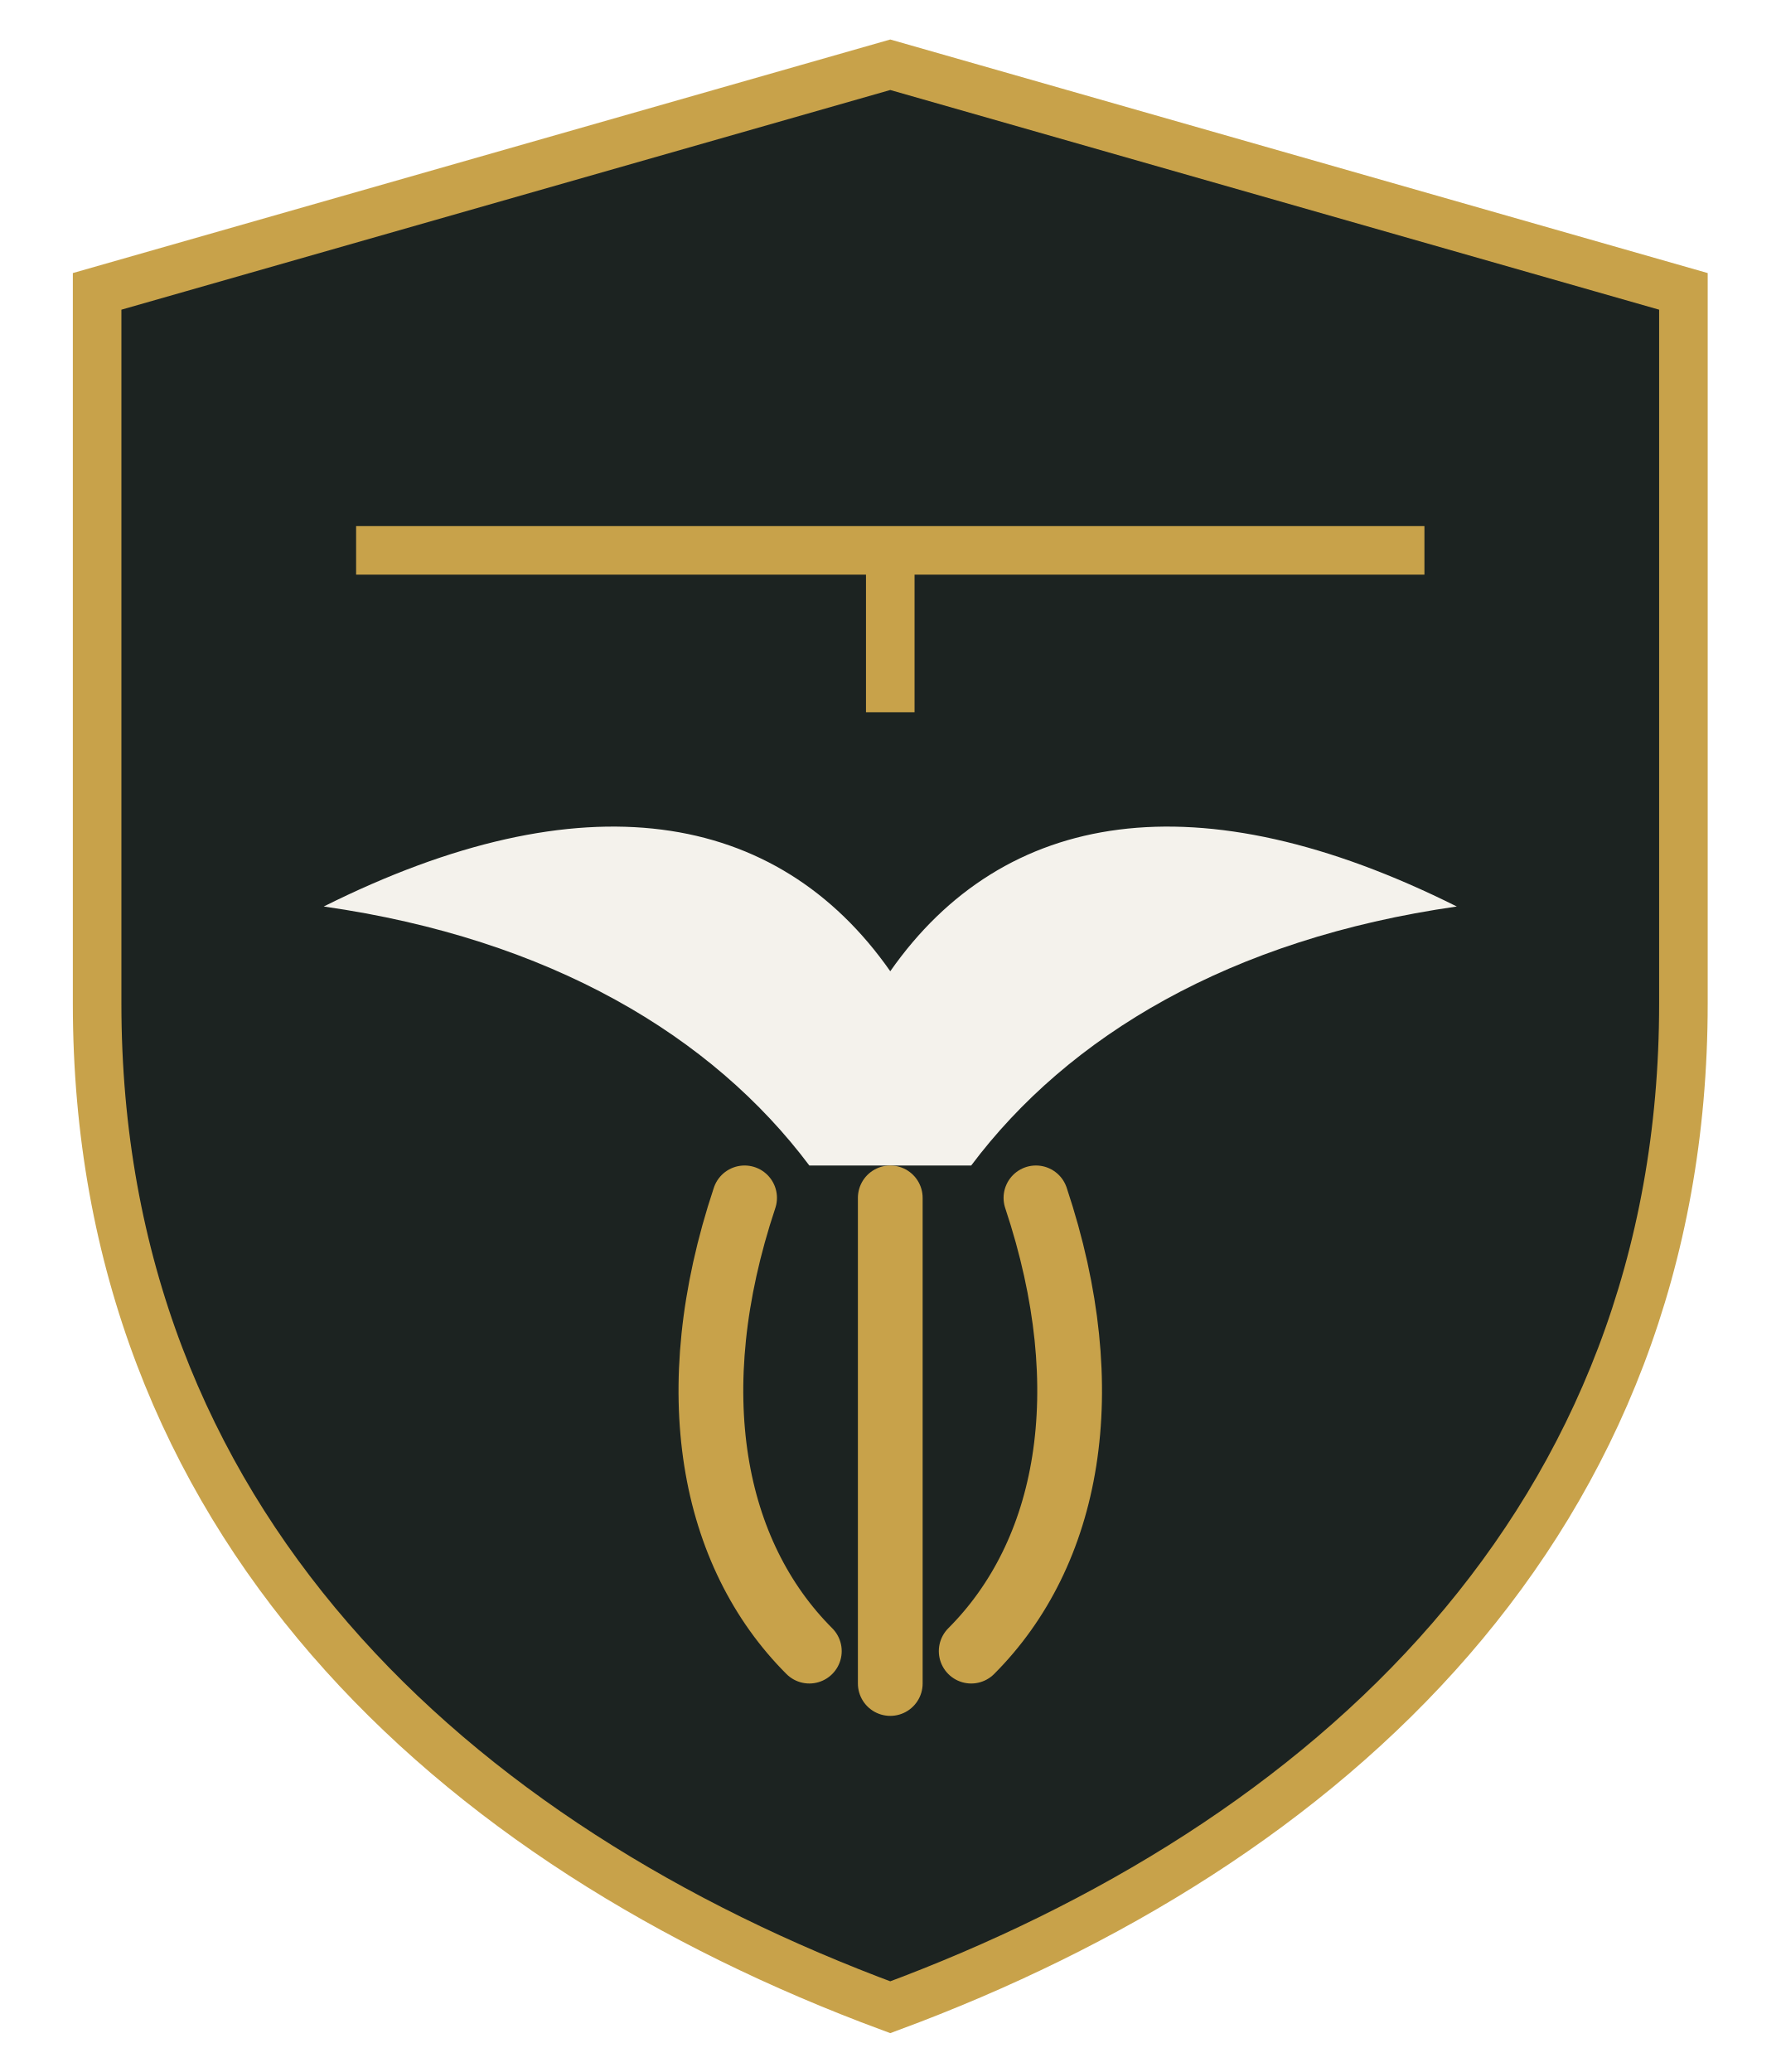
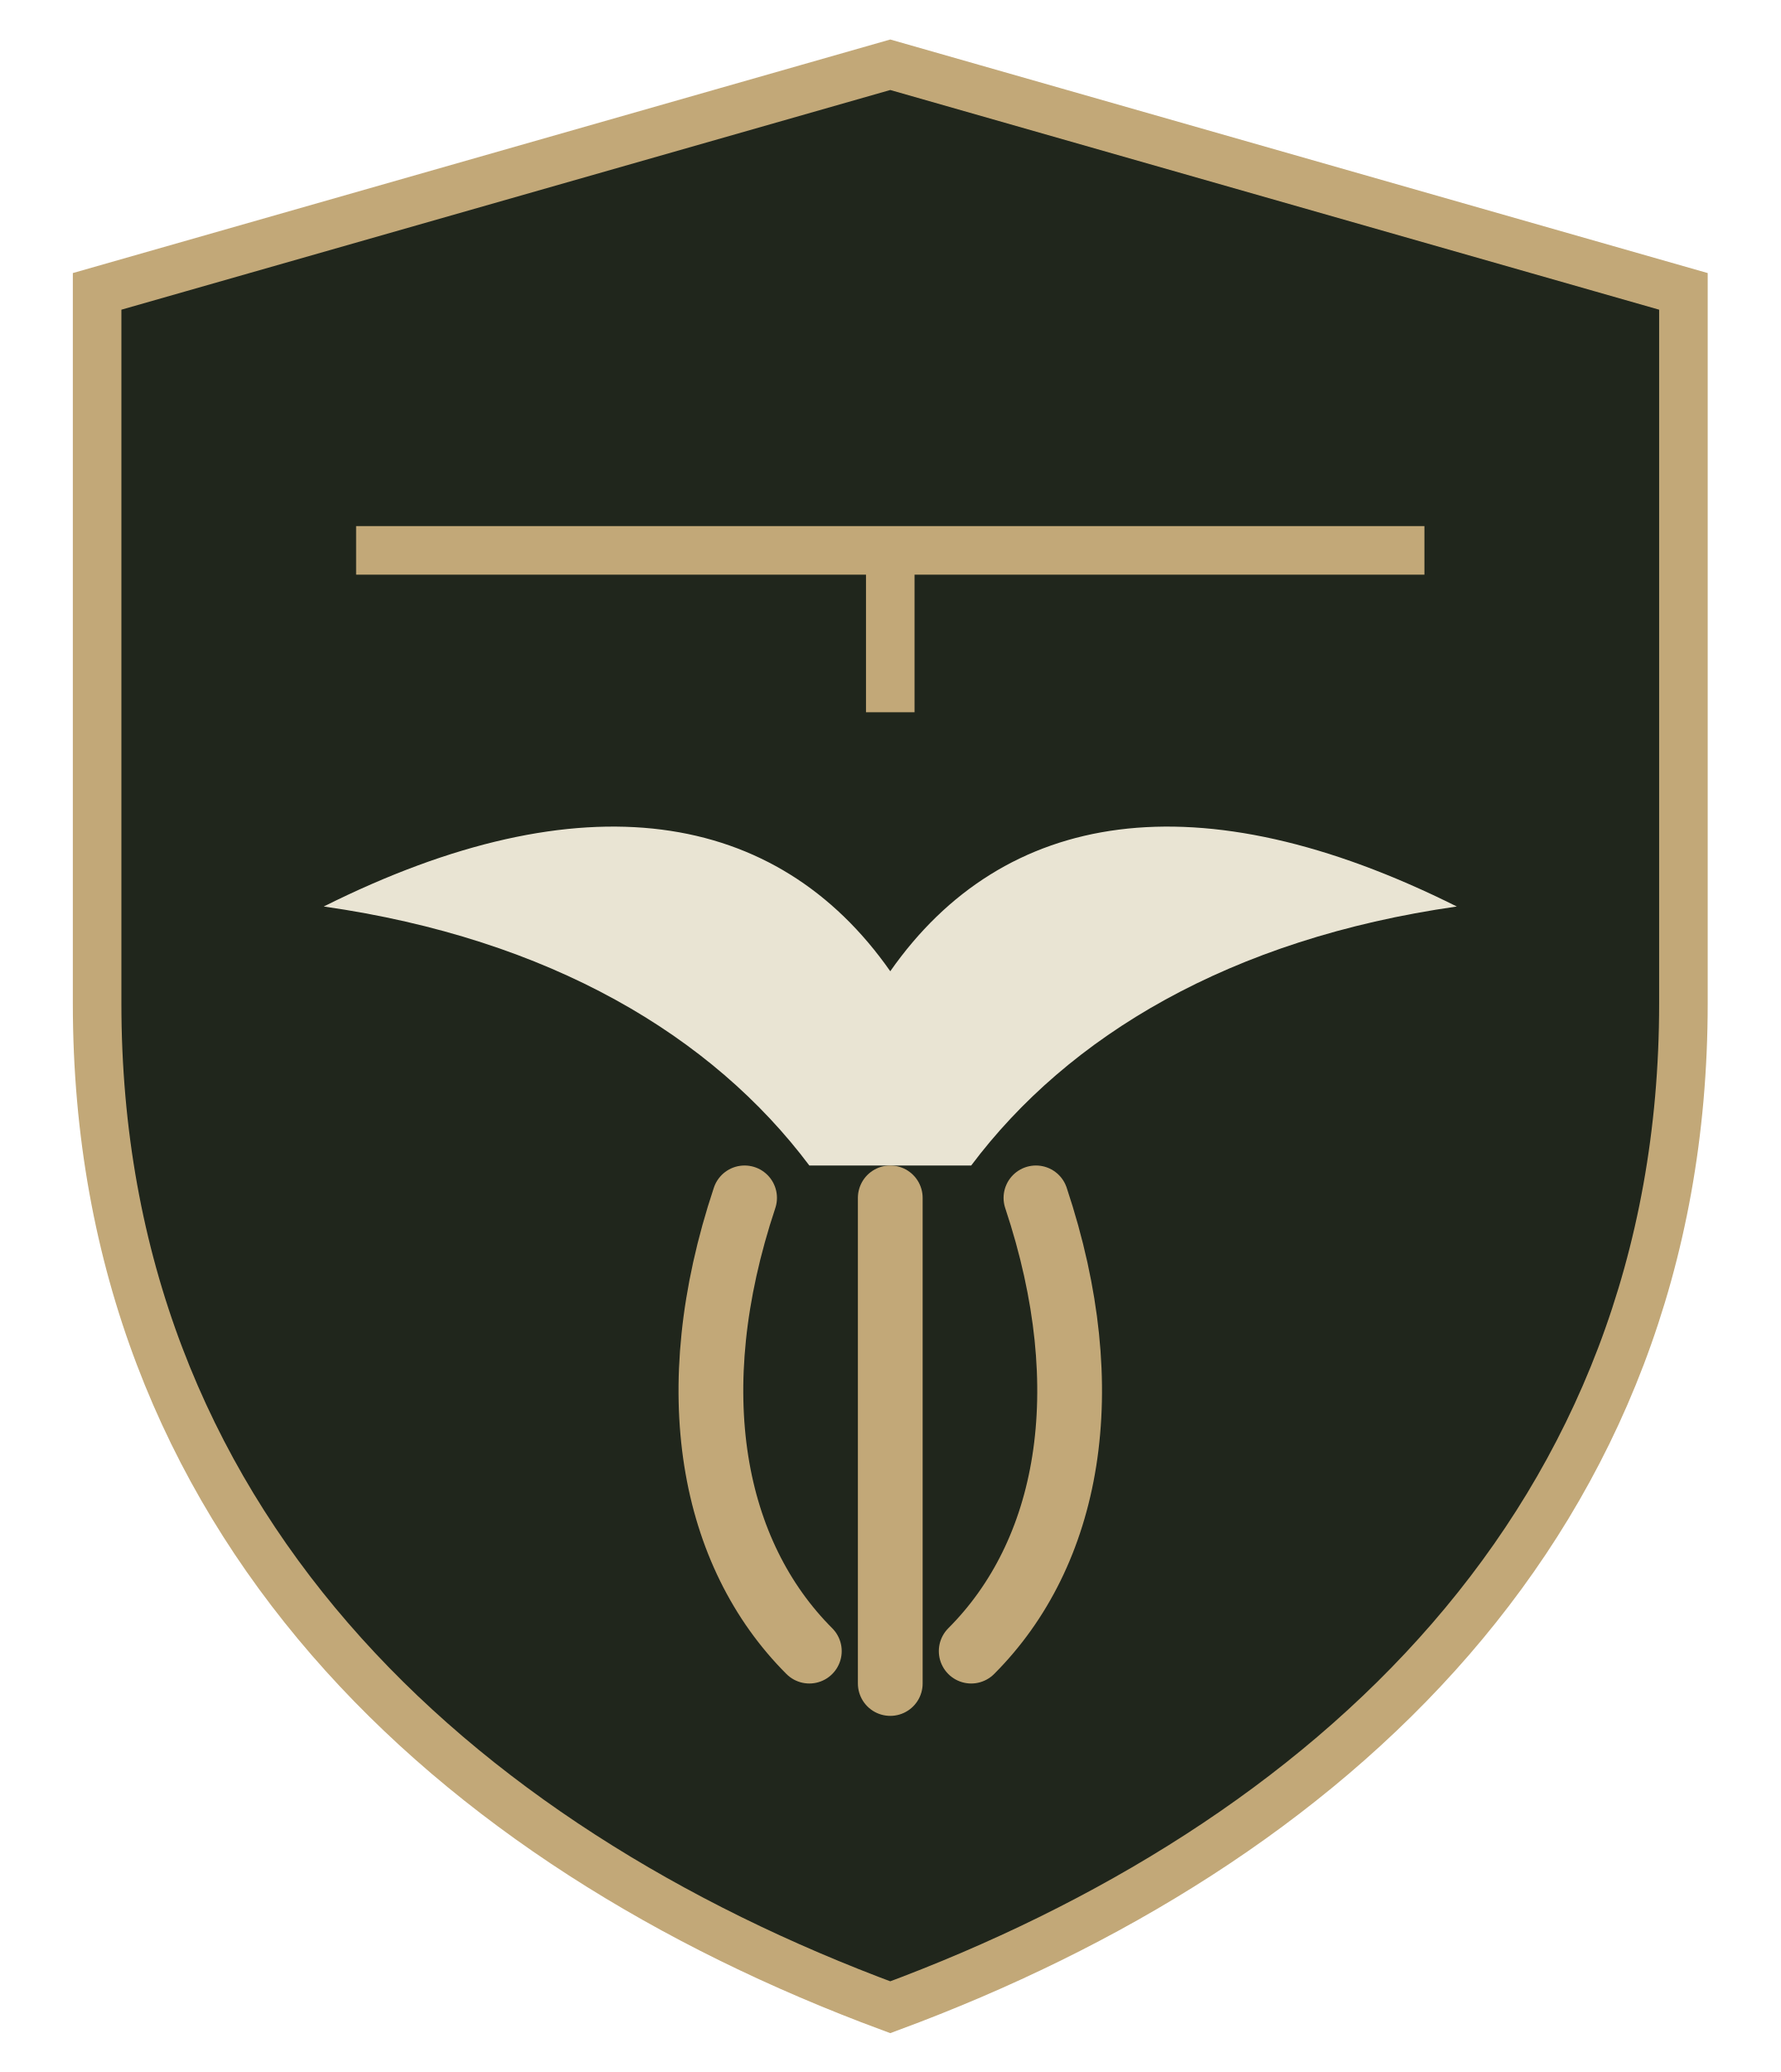
<svg xmlns="http://www.w3.org/2000/svg" viewBox="0 0 110 128" width="110" height="128" role="img" aria-label="Talon aviation insignia">
-   <path d="M55 4 L104 18 V62 C104 94 82 114 55 124 C28 114 6 94 6 62 V18 Z" fill="#1c2321" stroke="#c8a24a" stroke-width="3" />
-   <path d="M22 34 H88 M55 34 V44" stroke="#c8a24a" stroke-width="3" />
-   <path d="M20 56 C36 48 48 50 55 60 C62 50 74 48 90 56 C76 58 66 64 60 72 H50 C44 64 34 58 20 56 Z" fill="#f4f2ec" />
-   <path d="M46 74 C42 86 44 96 50 102 M55 74 C55 88 55 96 55 104 M64 74 C68 86 66 96 60 102" stroke="#c8a24a" stroke-width="4" fill="none" stroke-linecap="round" />
+   <path d="M55 4 L104 18 V62 C104 94 82 114 55 124 C28 114 6 94 6 62 V18 Z" fill="#20261c" stroke="#c2a878" stroke-width="3" />
+   <path d="M22 34 H88 M55 34 V44" stroke="#c2a878" stroke-width="3" />
+   <path d="M20 56 C36 48 48 50 55 60 C62 50 74 48 90 56 C76 58 66 64 60 72 H50 C44 64 34 58 20 56 Z" fill="#e9e4d3" />
+   <path d="M46 74 C42 86 44 96 50 102 M55 74 C55 88 55 96 55 104 M64 74 C68 86 66 96 60 102" stroke="#c2a878" stroke-width="4" fill="none" stroke-linecap="round" />
</svg>
